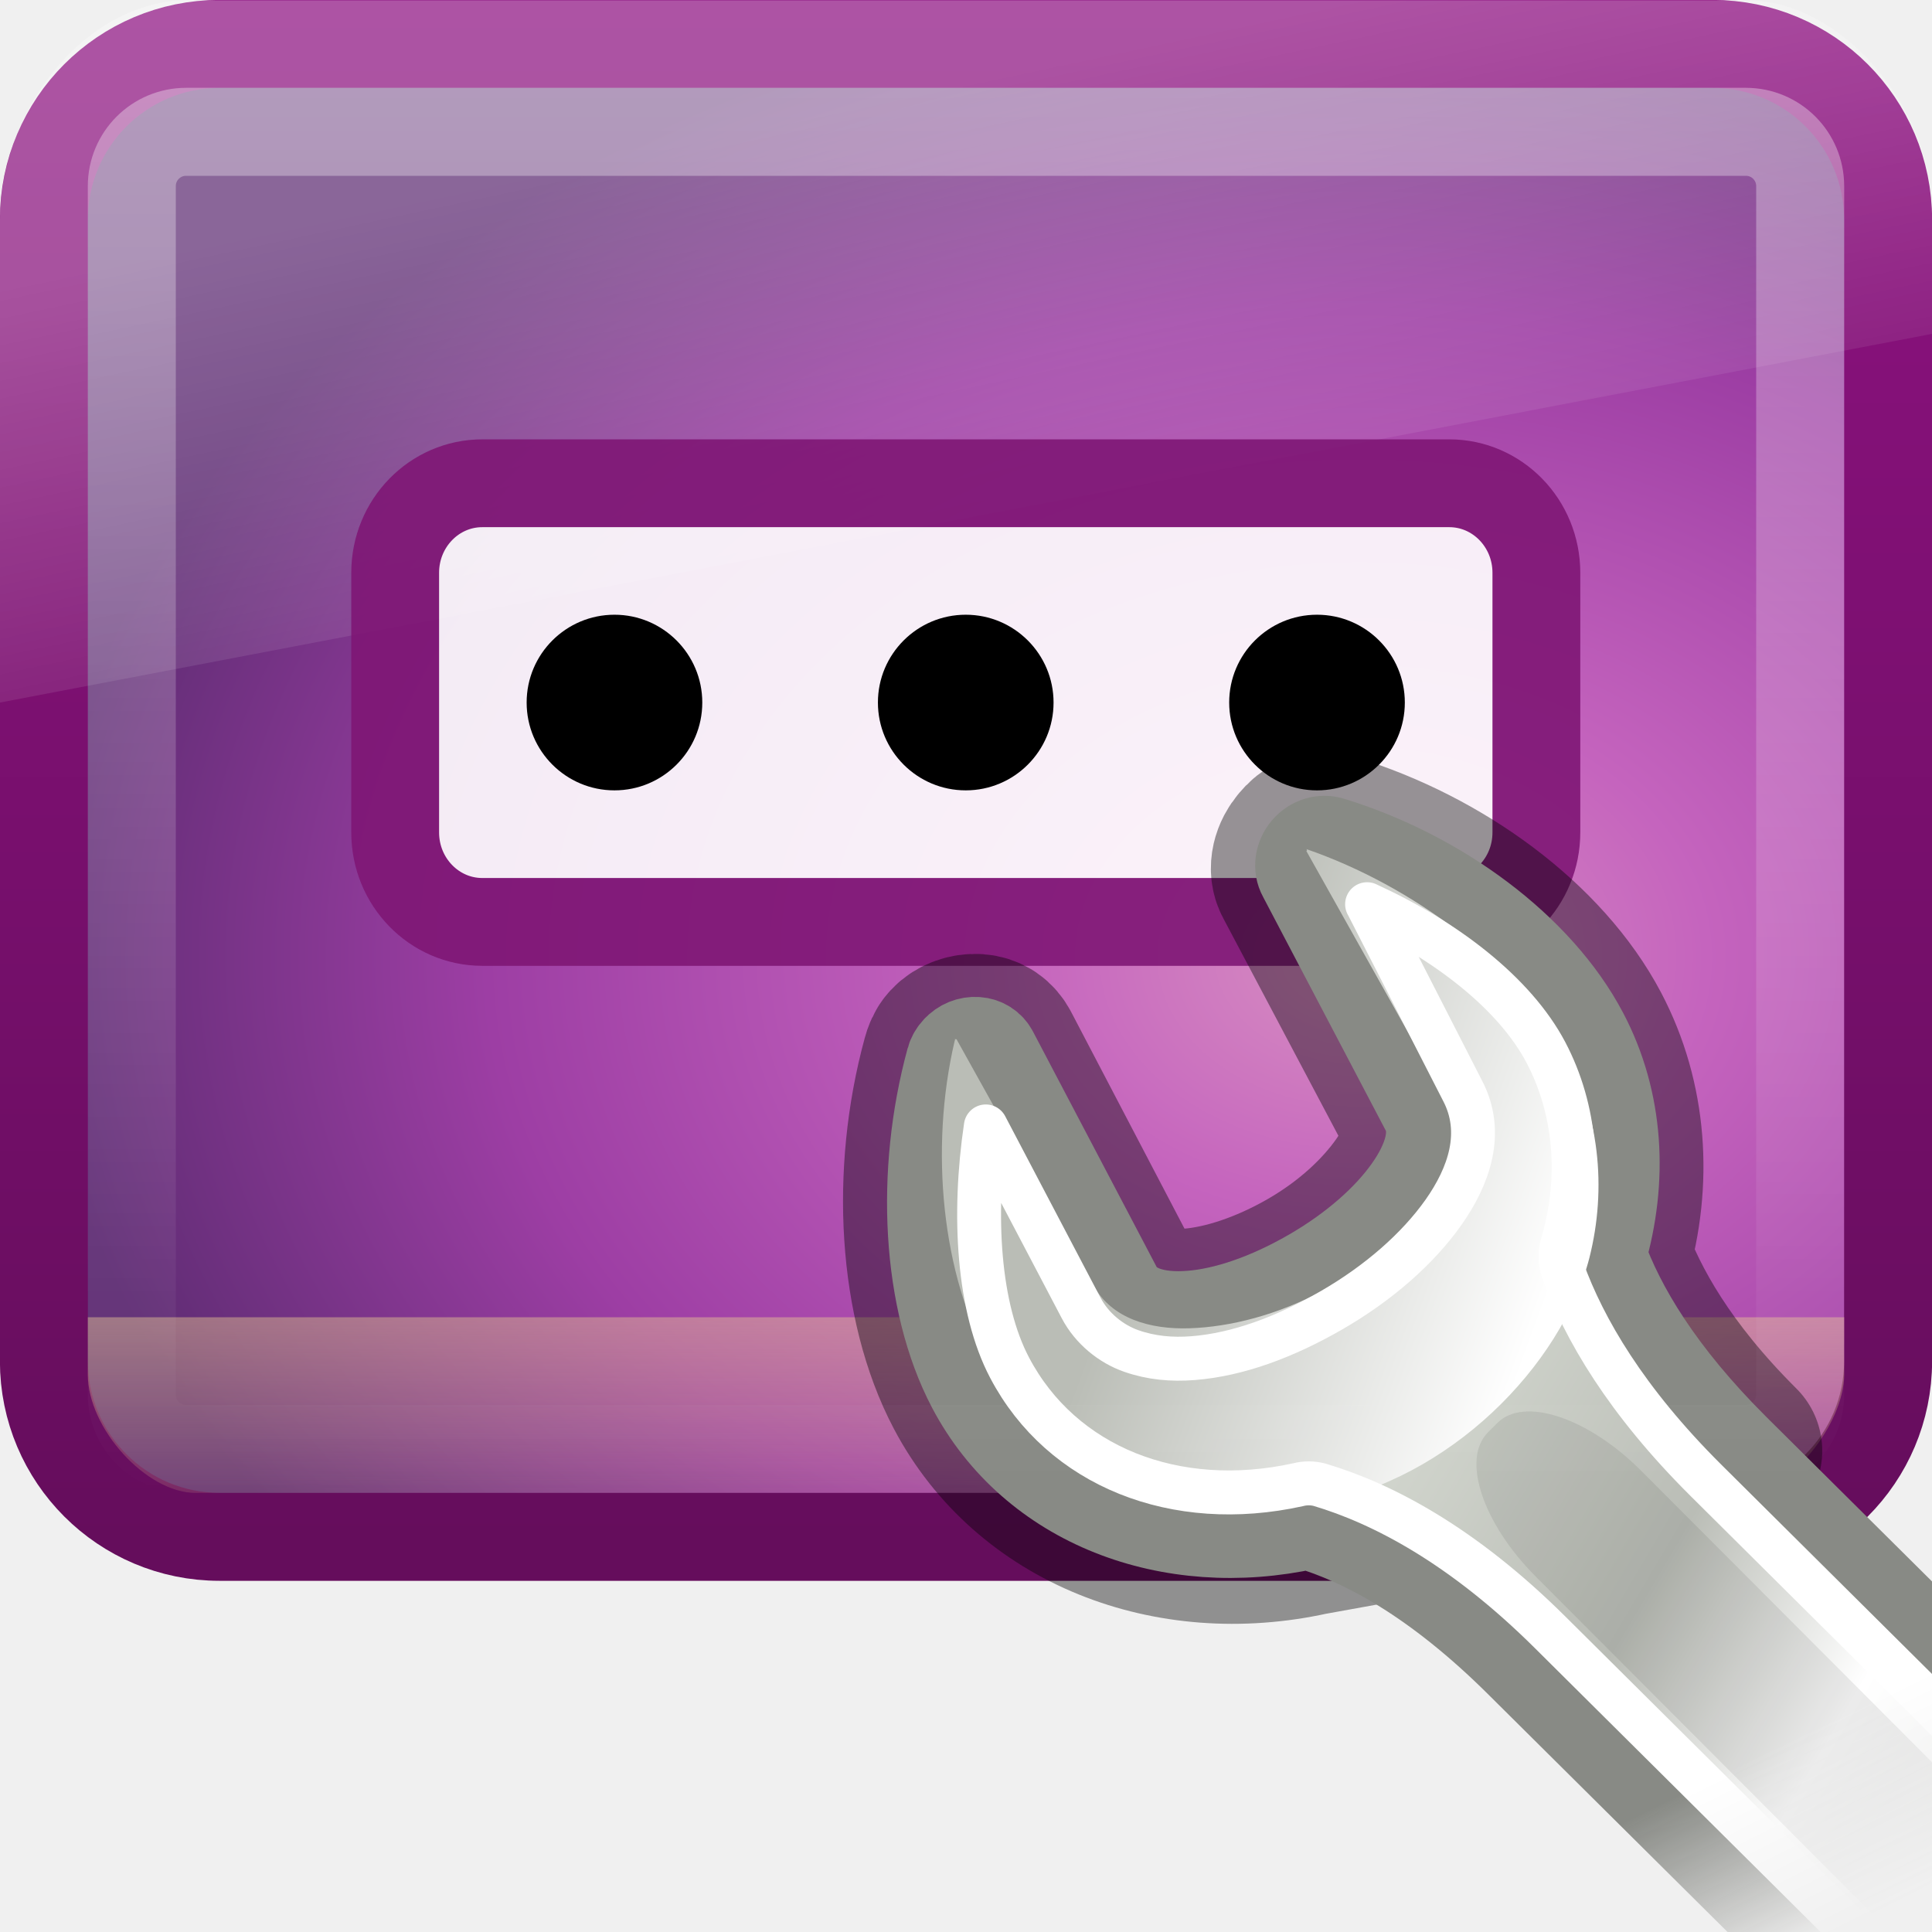
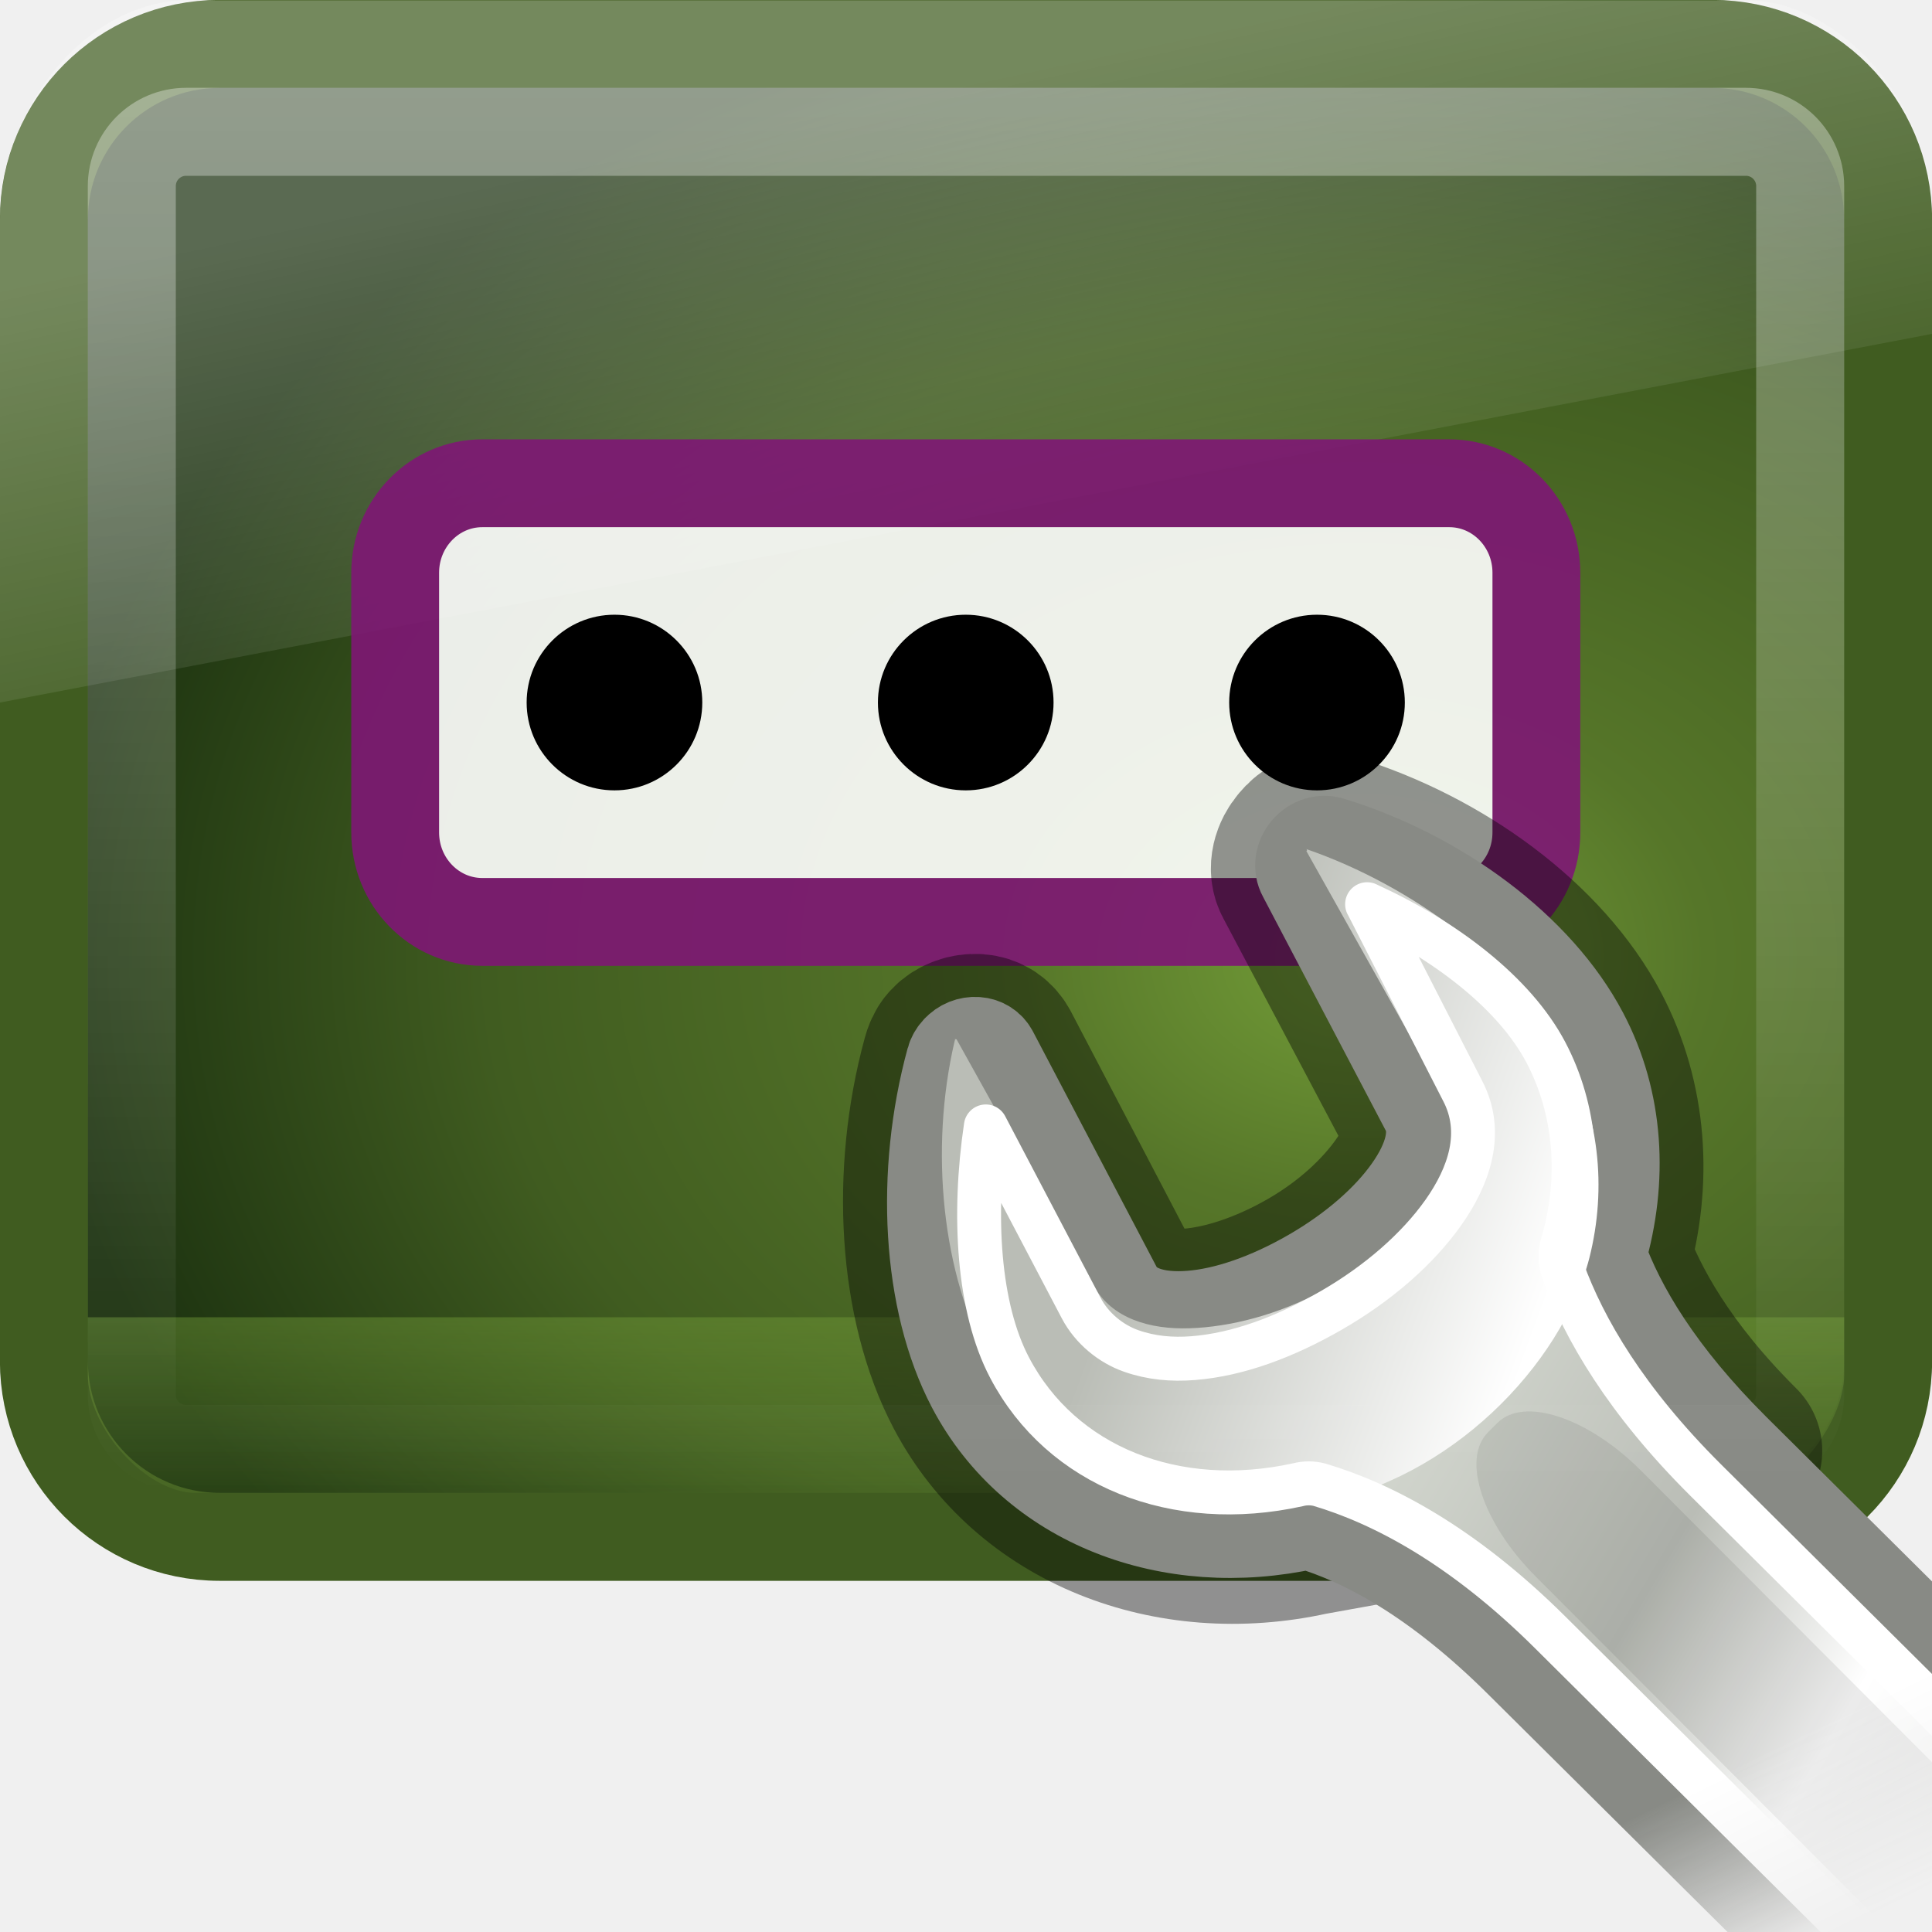
<svg xmlns="http://www.w3.org/2000/svg" xmlns:xlink="http://www.w3.org/1999/xlink" version="1.0" width="22" height="22" id="svg2">
  <defs id="defs4">
    <linearGradient id="linearGradient6592-0">
      <stop id="stop6594-0" style="stop-color:white;stop-opacity:0.275" offset="0" />
      <stop id="stop6596-6" style="stop-color:white;stop-opacity:0" offset="1" />
    </linearGradient>
    <linearGradient x1="12.938" y1="8.438" x2="15.25" y2="19.812" id="linearGradient2887" xlink:href="#linearGradient6592-0" gradientUnits="userSpaceOnUse" gradientTransform="matrix(0.5714286,0,0,0.5996665,-2.714286,-2.794006)" />
    <linearGradient id="linearGradient3664">
-       <stop id="stop3666" style="stop-color:#e9c893;stop-opacity:1" offset="0" />
-       <stop id="stop3668" style="stop-color:#e9c893;stop-opacity:0" offset="1" />
+       <stop id="stop3666" style="stop-color:#739D38;stop-opacity:1" offset="0" />
+       <stop id="stop3668" style="stop-color:#739D38;stop-opacity:0" offset="1" />
    </linearGradient>
    <linearGradient x1="22" y1="38" x2="22" y2="44" id="linearGradient3459" xlink:href="#linearGradient3664" gradientUnits="userSpaceOnUse" gradientTransform="matrix(0.4545455,0,0,0.5,0.09090909,-3.999999)" />
    <linearGradient id="linearGradient7693-9">
      <stop id="stop7695-3" style="stop-color:white;stop-opacity:1" offset="0" />
      <stop id="stop7697-6" style="stop-color:black;stop-opacity:1" offset="1" />
    </linearGradient>
    <linearGradient id="linearGradient4434-3">
      <stop id="stop4436-3" style="stop-color:#d3d7cf;stop-opacity:1" offset="0" />
      <stop id="stop4438-8" style="stop-color:#babdb6;stop-opacity:1" offset="0.183" />
      <stop id="stop4440-0" style="stop-color:white;stop-opacity:1" offset="0.319" />
      <stop id="stop4442-5" style="stop-color:#babdb6;stop-opacity:1" offset="0.876" />
      <stop id="stop4444-6" style="stop-color:#eeeeec;stop-opacity:1" offset="1" />
    </linearGradient>
    <linearGradient id="linearGradient7444-4">
      <stop id="stop7446-4" style="stop-color:#888a85;stop-opacity:1" offset="0" />
      <stop id="stop7448-9" style="stop-color:#555753;stop-opacity:1" offset="1" />
    </linearGradient>
    <linearGradient id="linearGradient7381">
      <stop id="stop7383" style="stop-color:#babdb6;stop-opacity:1" offset="0" />
      <stop id="stop7385" style="stop-color:white;stop-opacity:1" offset="1" />
    </linearGradient>
    <linearGradient x1="309.297" y1="67.298" x2="335.3" y2="81.926" id="linearGradient3178" xlink:href="#linearGradient4434-3" gradientUnits="userSpaceOnUse" gradientTransform="matrix(0.7811541,-0.03481362,-0.03481362,0.7811541,70.23042,94.3198)" />
    <linearGradient x1="324.497" y1="70.282" x2="330.061" y2="99.274" id="linearGradient3180" xlink:href="#linearGradient7444-4" gradientUnits="userSpaceOnUse" gradientTransform="matrix(0.7811541,-0.03481362,-0.03481362,0.7811541,70.23042,94.3198)" />
    <linearGradient x1="302.292" y1="58.443" x2="308.649" y2="60.768" id="linearGradient3182" xlink:href="#linearGradient7381" gradientUnits="userSpaceOnUse" gradientTransform="matrix(0.801996,0,0,0.7960034,69.74681,998.1825)" />
    <linearGradient x1="320.405" y1="1051.492" x2="321.556" y2="1053.79" id="linearGradient2902" xlink:href="#linearGradient7693-9" gradientUnits="userSpaceOnUse" gradientTransform="translate(-5.083709,-912.5947)" />
    <mask id="mask2898">
      <rect width="23.375" height="22.5" x="303.541" y="125.905" id="rect2900" style="fill:url(#linearGradient2902);fill-opacity:1;fill-rule:nonzero;stroke:none;visibility:visible;display:inline" />
    </mask>
    <linearGradient id="linearGradient2238">
      <stop id="stop2240" style="stop-color:#ffffff;stop-opacity:1" offset="0" />
      <stop id="stop2242" style="stop-color:#ffffff;stop-opacity:0" offset="1" />
    </linearGradient>
    <linearGradient id="linearGradient3242-593-605-251-305">
-       <stop id="stop2749" style="stop-color:#d78ec1;stop-opacity:1" offset="0" />
-       <stop id="stop2751" style="stop-color:#c564be;stop-opacity:1" offset="0.262" />
-       <stop id="stop2753" style="stop-color:#9d3ea4;stop-opacity:1" offset="0.661" />
-       <stop id="stop2755" style="stop-color:#5e2c73;stop-opacity:1" offset="1" />
+       <stop id="stop2749" style="stop-color:#739D38;stop-opacity:1" offset="0" />
+       <stop id="stop2751" style="stop-color:#567629;stop-opacity:1" offset="0.262" />
+       <stop id="stop2753" style="stop-color:#405C20;stop-opacity:1" offset="0.661" />
+       <stop id="stop2755" style="stop-color:#1C3210;stop-opacity:1" offset="1" />
    </linearGradient>
    <linearGradient gradientTransform="translate(-5.083709,-912.5947)" gradientUnits="userSpaceOnUse" xlink:href="#linearGradient7693-9" id="linearGradient3191" y2="1053.79" x2="322.707" y1="1051.492" x1="321.556" />
    <linearGradient id="linearGradient2670">
-       <stop offset="0" style="stop-color:#650d5c;stop-opacity:1" id="stop2672" />
-       <stop offset="1" style="stop-color:#8e1281;stop-opacity:1;" id="stop2674" />
+       <stop offset="0" style="stop-color:#405C20;stop-opacity:1" id="stop2672" />
+       <stop offset="1" style="stop-color:#405C20;stop-opacity:1;" id="stop2674" />
    </linearGradient>
    <radialGradient xlink:href="#linearGradient3242-593-605-251-305" id="radialGradient2664" gradientUnits="userSpaceOnUse" gradientTransform="matrix(0,-0.4842183,0.6537431,0,16.82617,23.78655)" cx="26.617" cy="-2.064" fx="26.617" fy="-2.064" r="23" />
    <linearGradient xlink:href="#linearGradient2670" id="linearGradient2666" gradientUnits="userSpaceOnUse" gradientTransform="matrix(0.4481429,0,0,0.4105232,0.470348,-0.8652703)" x1="10.014" y1="44.96" x2="10.014" y2="2.359" />
    <linearGradient xlink:href="#linearGradient2238" id="linearGradient2672" gradientUnits="userSpaceOnUse" gradientTransform="matrix(0.4218075,0,0,0.3842123,0.8761111,0.165419)" x1="22.763" y1="-4.877" x2="22.763" y2="43.844" />
  </defs>
  <rect width="21" height="17" rx="2" ry="2" x="0.5" y="0.5" id="rect2716" style="fill:url(#radialGradient2664);fill-opacity:1;fill-rule:evenodd;stroke:url(#linearGradient2666);stroke-width:1.002;stroke-linecap:round;stroke-linejoin:round;stroke-miterlimit:4;stroke-opacity:1;stroke-dasharray:none;display:inline;enable-background:accumulate;opacity:1;color:#000000;marker:none;marker-start:none;marker-mid:none;marker-end:none;stroke-dashoffset:0;visibility:visible;overflow:visible" />
  <path d="m 2.292,0.004 17.6,0 C 20.972,0.004 22,1.225 22,2.403 L 22,3.802 0,8 0,2.503 C 0,1.231 1.019,-0.086 2.292,0.004 z" id="rect6588" style="fill:url(#linearGradient2887);fill-opacity:1;stroke:none" />
  <rect width="12.995" height="4.995" rx="0.992" ry="1.019" x="4.5" y="5.503" id="rect7303" style="opacity:0.9;fill:white;fill-opacity:1;stroke:#7e1674;stroke-width:1;stroke-miterlimit:4;stroke-opacity:1;stroke-dasharray:none" />
  <path d="m 15.997,8 c 2.37e-4,0.552 -0.448,1 -1,1 -0.552,0 -1,-0.448 -1,-1 -2.41e-4,-0.552 0.448,-1 1,-1 0.552,0 1,0.448 1,1 l 0,0 z" id="path3713" style="fill:black;fill-opacity:1;stroke:none" />
  <path d="m 7.997,8 c 2.37e-4,0.552 -0.448,1 -1,1 -0.552,0 -1,-0.448 -1,-1 -2.41e-4,-0.552 0.448,-1 1,-1 0.552,0 1,0.448 1,1 l 0,0 z" id="path6630" style="fill:black;fill-opacity:1;stroke:none" />
  <path d="m 11.997,8 c 2.37e-4,0.552 -0.448,1 -1,1 -0.552,0 -1,-0.448 -1,-1 -2.41e-4,-0.552 0.448,-1 1,-1 0.552,0 1,0.448 1,1 l 0,0 z" id="path3711" style="fill:black;fill-opacity:1;stroke:none" />
  <path d="m 21,15 0,0.65 c 0,0.566 -0.622,1.35 -1.136,1.35 l -17.636,0 C 1.666,17 1,16.267 1,15.65 l 0,-0.65 20,0 z" id="rect2881" style="opacity:0.45;fill:url(#linearGradient3459);fill-opacity:1;stroke:none" />
  <g transform="translate(-60.39141,-47.42634)" id="g2721" style="display:inline" />
  <g transform="translate(-49.25956,5.854668)" id="g2721-9" style="display:inline" />
  <path d="m 15,9.581 c -0.052,0.016 -0.087,0.049 -0.125,0.094 -0.077,0.089 -0.115,0.217 -0.062,0.313 l 1.406,2.656 c 0.126,0.239 0.047,0.573 -0.188,0.906 -0.237,0.336 -0.608,0.689 -1.094,0.969 -0.486,0.28 -0.978,0.438 -1.375,0.469 -0.395,0.031 -0.717,-0.072 -0.844,-0.312 l -1.406,-2.688 c -0.039,-0.075 -0.101,-0.119 -0.188,-0.125 -0.087,-0.006 -0.189,0.027 -0.25,0.094 -0.033,0.035 -0.05,0.08 -0.062,0.125 -0.352,1.288 -0.265,2.74 0.25,3.719 0.704,1.337 2.272,1.94 3.844,1.594 l 4.844,-0.875 c -0.863,-0.859 -1.284,-1.621 -1.5,-2.219 0.248,-0.851 0.189,-1.756 -0.219,-2.531 -0.515,-0.979 -1.649,-1.81 -2.875,-2.188 -0.053,-0.017 -0.104,-0.016 -0.156,0 z" id="path4010" style="opacity:0.4;fill:none;stroke:black;stroke-width:2;stroke-linecap:round;stroke-linejoin:round;stroke-miterlimit:4;stroke-opacity:1;stroke-dasharray:none;stroke-dashoffset:0.361;display:inline;enable-background:new" />
  <g transform="matrix(0.8686611,0,0,0.8704732,-253.9074,-100.9065)" mask="url(#mask2898)" id="g6305" style="display:inline;enable-background:new">
    <path d="m 304.83,129.647 c -0.038,0.04 -0.066,0.088 -0.08,0.14 -0.405,1.48 -0.319,3.156 0.274,4.281 0.81,1.536 2.61,2.206 4.42,1.808 0.723,0.214 1.672,0.714 2.774,1.809 l 10.935,10.835 2.833,-2.816 -10.935,-10.835 c -0.994,-0.987 -1.5,-1.848 -1.748,-2.535 0.286,-0.977 0.233,-2.005 -0.237,-2.895 -0.593,-1.124 -1.9,-2.084 -3.311,-2.517 -0.121,-0.04 -0.258,9.2e-4 -0.346,0.104 -0.088,0.103 -0.109,0.245 -0.048,0.355 l 1.614,3.068 c 0.145,0.275 0.047,0.641 -0.224,1.024 -0.273,0.386 -0.716,0.779 -1.276,1.101 -0.559,0.322 -1.112,0.51 -1.57,0.545 -0.454,0.036 -0.805,-0.074 -0.951,-0.35 l -1.624,-3.085 c -0.045,-0.086 -0.129,-0.139 -0.229,-0.146 -0.1,-0.007 -0.202,0.033 -0.272,0.111 l -1e-5,0 z" id="path3688" style="fill:url(#linearGradient3178);fill-opacity:1;fill-rule:evenodd;stroke:url(#linearGradient3180);stroke-width:1.15;stroke-linecap:round;stroke-linejoin:round;stroke-miterlimit:4;stroke-opacity:1;stroke-dasharray:none;stroke-dashoffset:0.361;display:inline;enable-background:new" />
    <path d="m 314.506,1039.624 c 0.015,0.01 0.006,0.025 0,0.025 l 1.804,3.209 c 0.243,0.432 0.068,0.943 -0.226,1.368 -0.296,0.43 -0.755,0.846 -1.353,1.169 -0.599,0.324 -1.228,0.48 -1.754,0.497 -0.526,0.018 -1.019,-0.131 -1.253,-0.547 l -1.804,-3.234 c -0.01,0 -0.027,0 -0.025,0 0.017,-0.018 0.003,0.013 0,0.025 -0.333,1.423 -0.16,3.068 0.451,4.154 0.836,1.485 2.582,2.194 4.311,1.891 1.721,-0.306 3.192,-1.794 3.559,-3.209 0.232,-0.917 0.133,-1.902 -0.351,-2.761 -0.61,-1.083 -1.951,-2.102 -3.358,-2.587 z" transform="translate(-5.083714,-912.5947)" id="path2777" style="fill:url(#linearGradient3182);fill-opacity:1;fill-rule:evenodd;stroke:none;display:inline;enable-background:new" />
    <path d="m 310.219,127.75 1.25,2.438 c 0.289,0.548 0.085,1.12 -0.25,1.594 -0.339,0.478 -0.854,0.927 -1.469,1.281 -0.607,0.349 -1.224,0.579 -1.812,0.625 -0.28,0.022 -0.55,-0.002 -0.812,-0.094 -0.263,-0.092 -0.514,-0.292 -0.656,-0.562 l -1.25,-2.375 c -0.173,1.164 -0.1,2.375 0.312,3.156 0.683,1.296 2.176,1.884 3.781,1.531 0.092,-0.024 0.19,-0.024 0.281,0 0.823,0.244 1.875,0.79 3.031,1.938 l 10.938,10.844 2.031,-2 -10.938,-10.844 c -1.041,-1.034 -1.594,-1.974 -1.875,-2.75 -0.036,-0.111 -0.036,-0.233 0,-0.344 0.249,-0.853 0.177,-1.749 -0.219,-2.5 -0.411,-0.778 -1.324,-1.474 -2.344,-1.938 z" id="path3711-4" style="fill:none;stroke:white;stroke-width:0.575;stroke-linecap:round;stroke-linejoin:round;stroke-miterlimit:4;stroke-opacity:1;stroke-dasharray:none;stroke-dashoffset:0.361;display:inline;enable-background:new" />
    <path d="m 326.673,149.281 -0.125,0.125 c -0.348,0.348 -1.189,0.069 -1.885,-0.627 l -12.234,-12.234 c -0.696,-0.696 -0.976,-1.537 -0.627,-1.885 l 0.125,-0.125 c 0.348,-0.348 1.189,-0.069 1.885,0.627 l 12.234,12.234 c 0.696,0.696 0.976,1.537 0.627,1.885 z" id="rect3610" style="opacity:0.08;fill:black;fill-opacity:1;fill-rule:evenodd;stroke:none;display:inline;enable-background:new" />
  </g>
  <g transform="translate(-93.16447,-45.34037)" id="g2615" style="display:inline" />
  <g transform="translate(-82.03262,7.940644)" id="g2617" style="display:inline" />
  <rect width="18.998" height="14.998" rx="0.618" ry="0.618" x="1.501" y="1.501" id="rect2232" style="opacity:0.4;fill:none;stroke:url(#linearGradient2672);stroke-width:1.002;stroke-linecap:round;stroke-linejoin:round;stroke-miterlimit:4;stroke-dasharray:none;stroke-dashoffset:0;stroke-opacity:1" />
</svg>
